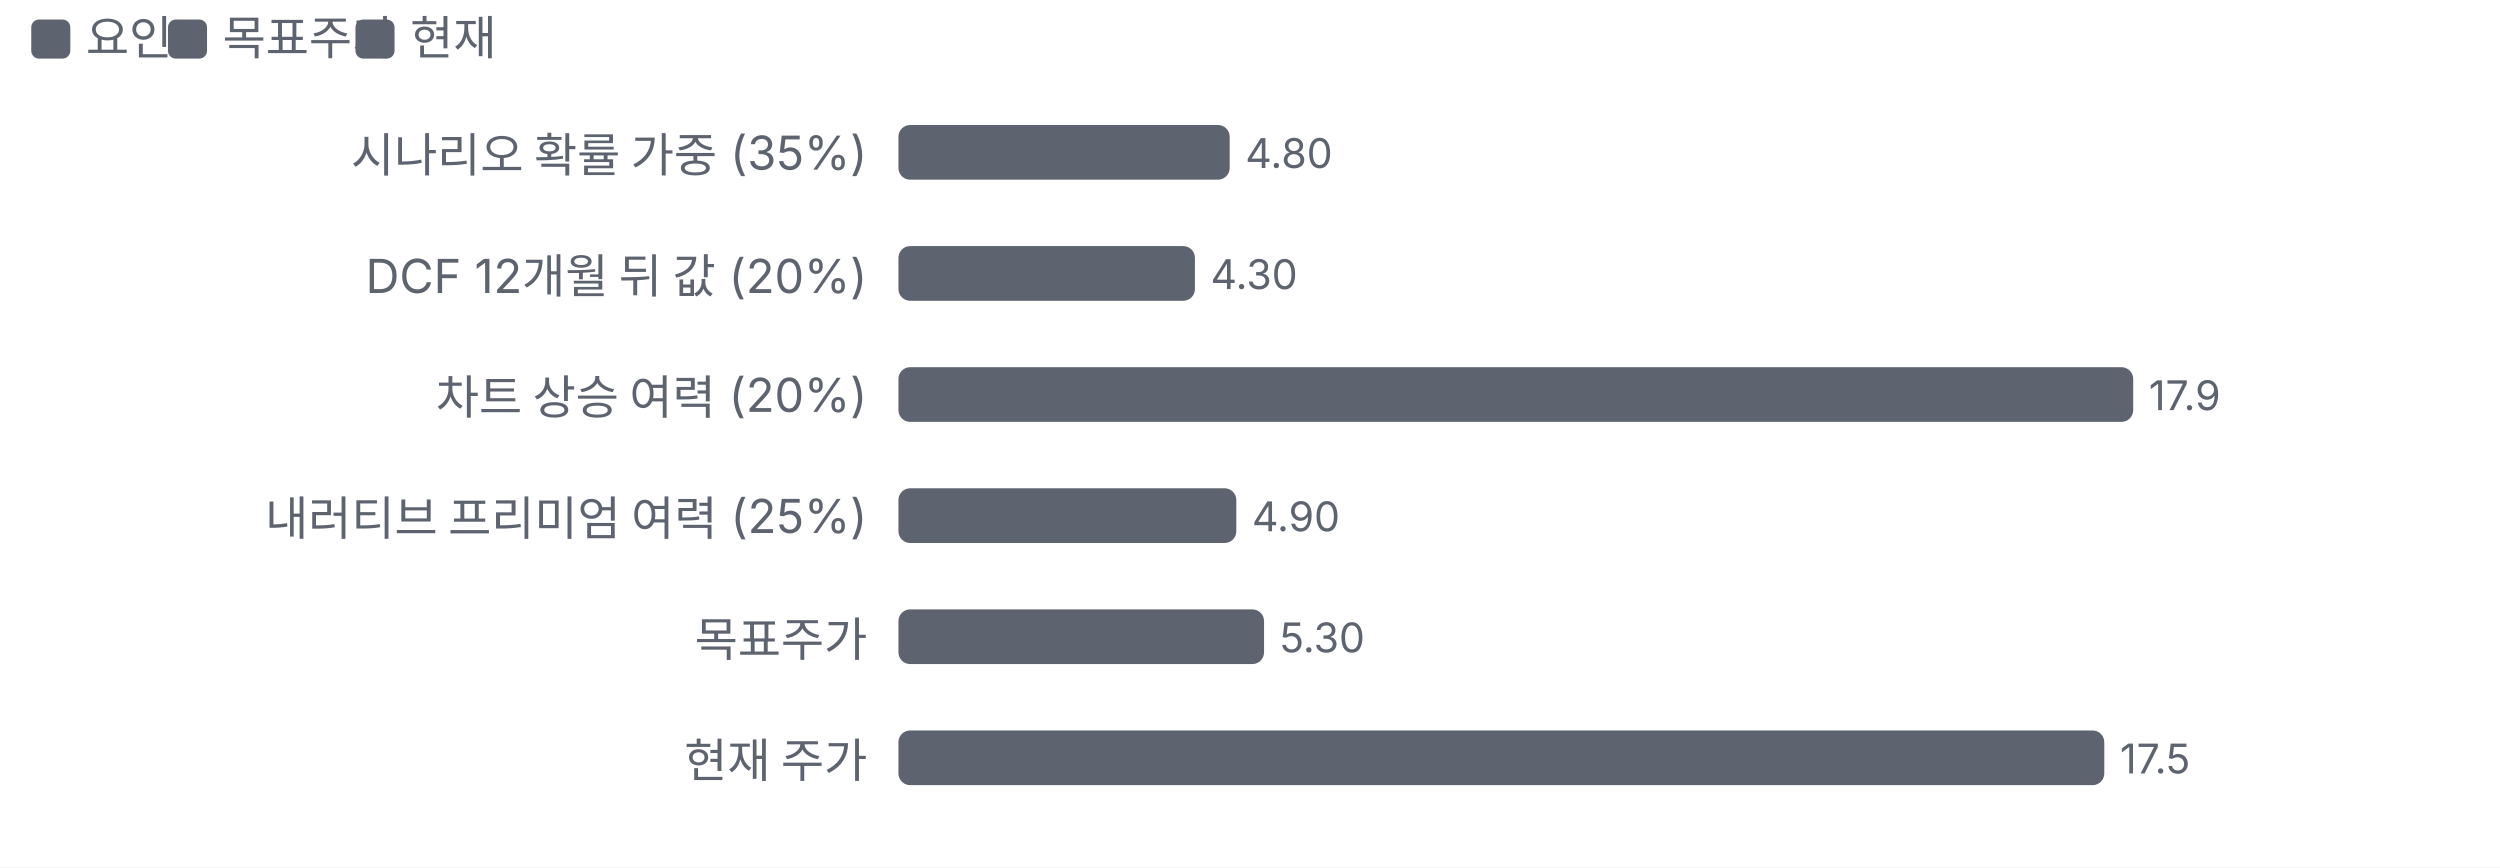
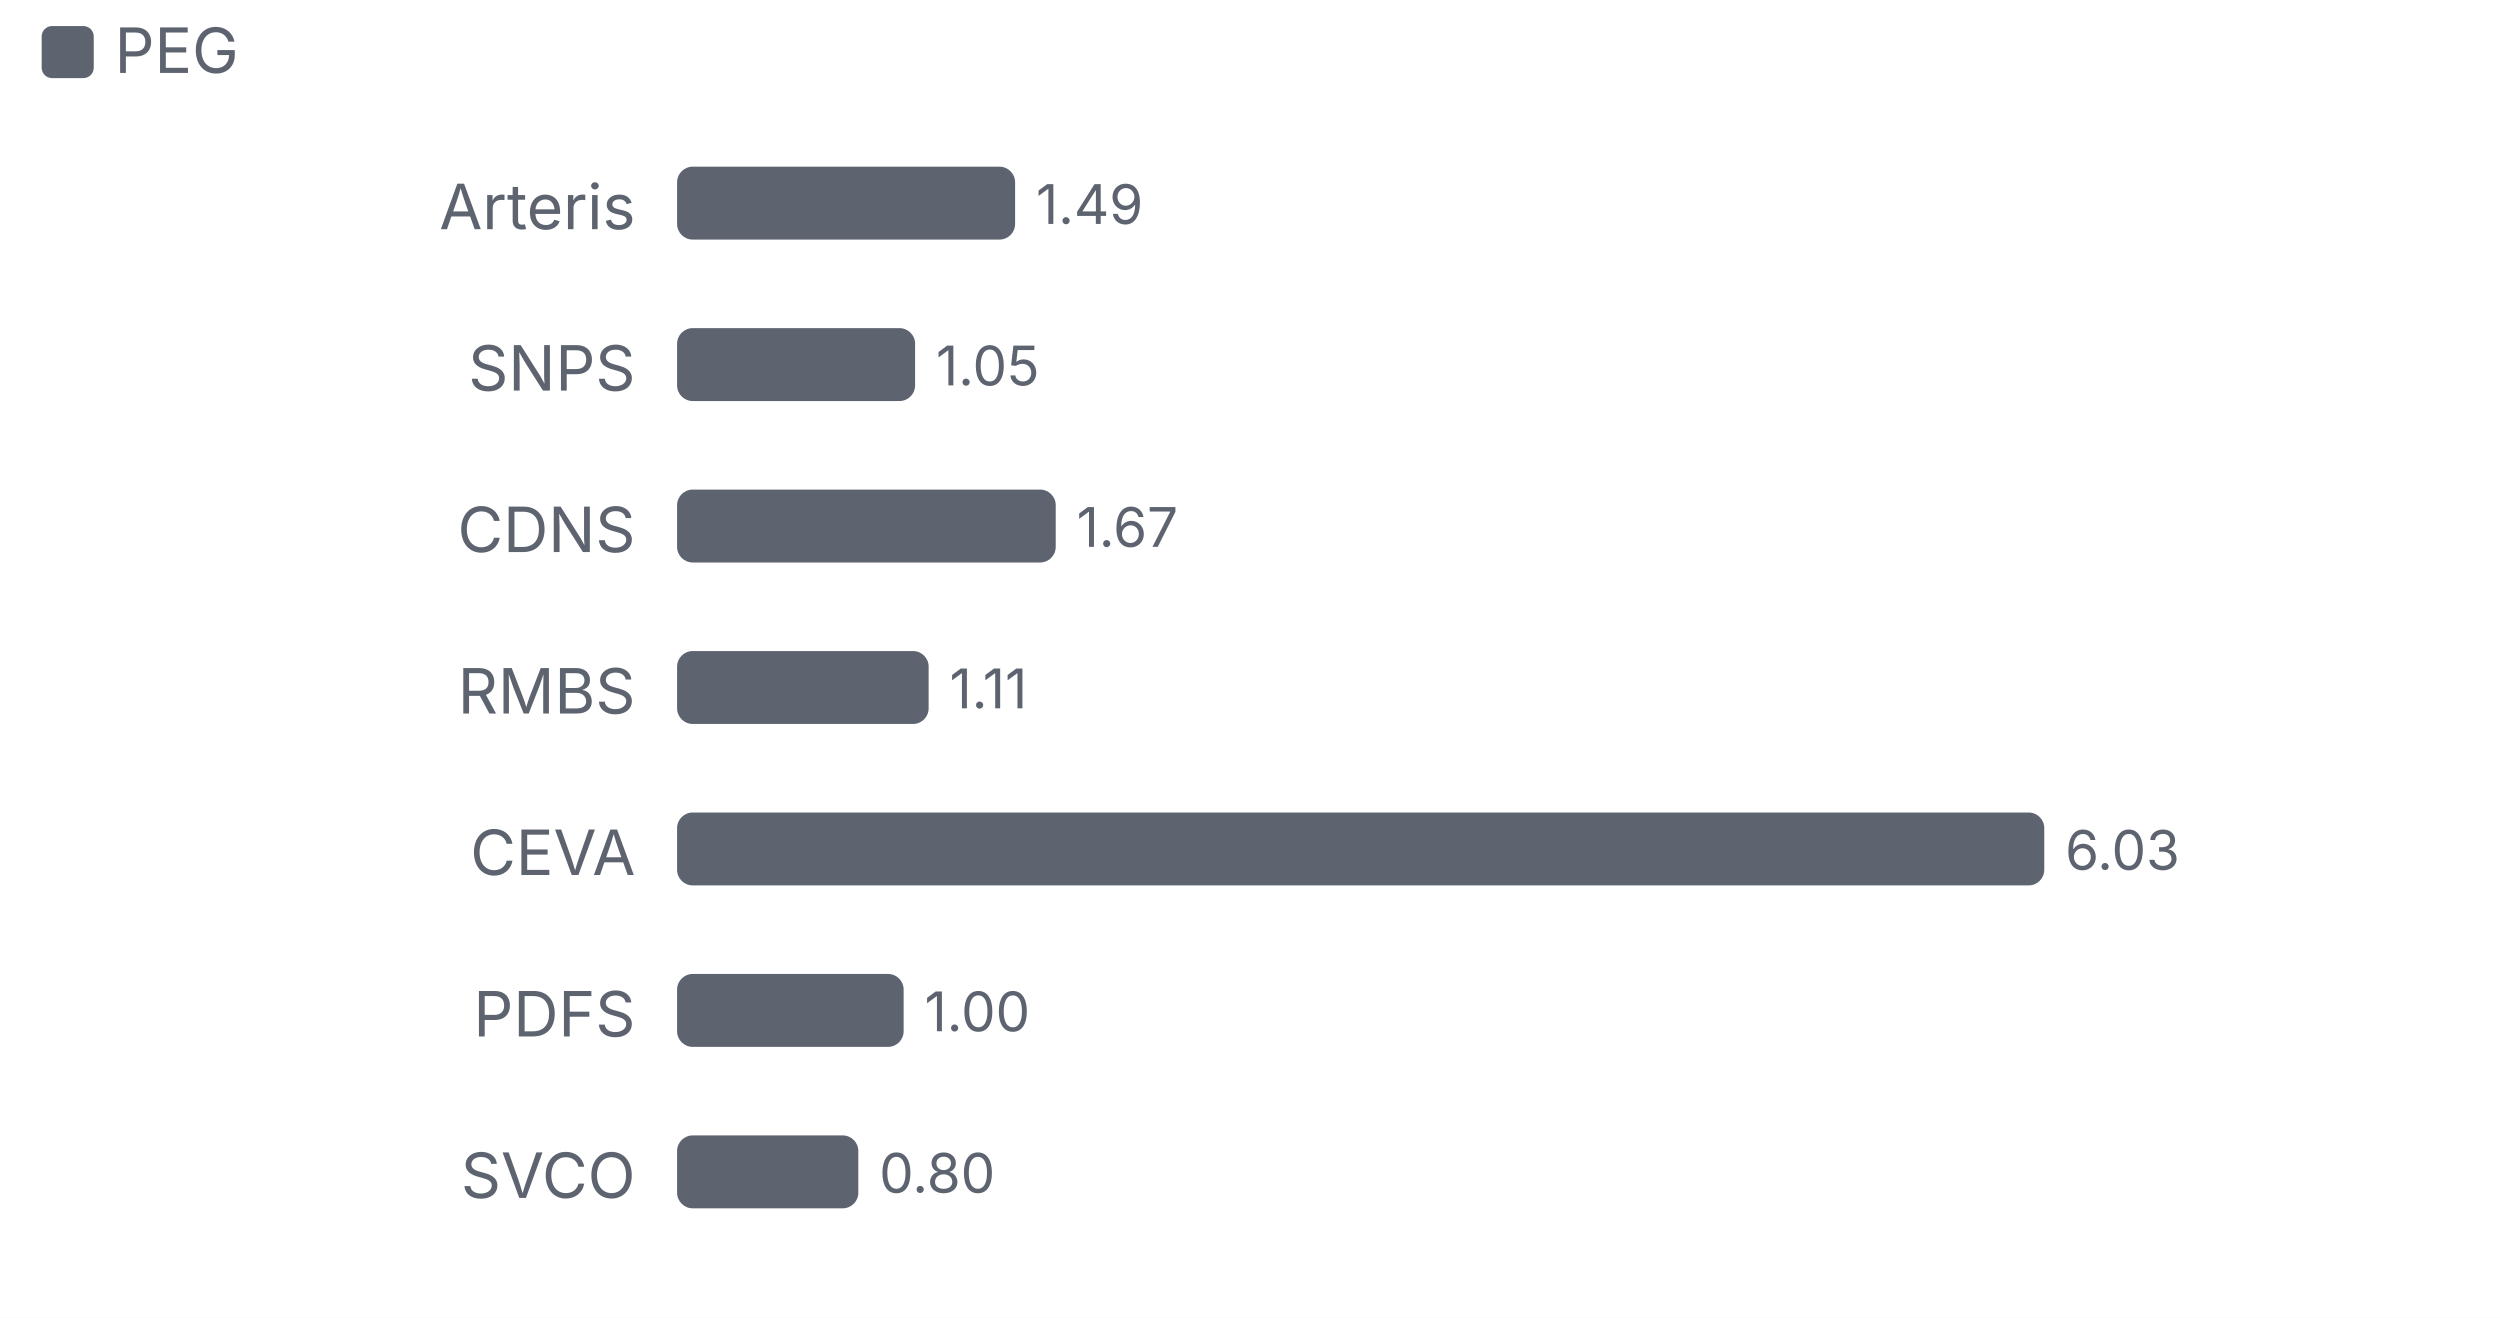
- <svg xmlns="http://www.w3.org/2000/svg" viewBox="0 0 640 222" width="640" height="222">
+ <svg xmlns="http://www.w3.org/2000/svg" viewBox="0 0 480 253" width="480" height="253">
  <style>text{fill:#5d6470;font-size:10.5px;font-family:-apple-system,'Apple SD Gothic Neo','Malgun Gothic',sans-serif}</style>
  <rect width="100%" height="100%" fill="#ffffff" />
  <rect x="8" y="5" width="10" height="10" rx="2" fill="#5d6470" />
-   <text x="22" y="14" style="font-size:12px">요인</text>
-   <rect x="43" y="5" width="10" height="10" rx="2" fill="#5d6470" />
-   <text x="57" y="14" style="font-size:12px">목표주가</text>
-   <rect x="91" y="5" width="10" height="10" rx="2" fill="#5d6470" />
-   <text x="105" y="14" style="font-size:12px">현재</text>
+   <text x="22" y="14" style="font-size:12px">PEG</text>
  <g transform="translate(0,22)">
-     <text x="222" y="22" text-anchor="end" style="fill:#5d6470;font-size:12px">
-       <tspan x="222" dy="0">시나리오 확률 가중 (35%)</tspan>
+     <text x="122" y="22" text-anchor="end" style="fill:#5d6470;font-size:12px">
+       <tspan x="122" dy="0">Arteris</tspan>
    </text>
-     <rect x="230.0" y="10" width="84.8" height="14" rx="3" fill="#5d6470" />
-     <text x="318.8" y="21">4.80</text>
-     <text x="222" y="53" text-anchor="end" style="fill:#5d6470;font-size:12px">
-       <tspan x="222" dy="0">DCF 12개월 뒤 값 (20%)</tspan>
+     <rect x="130.0" y="10" width="64.9" height="14" rx="3" fill="#5d6470" />
+     <text x="198.9" y="21">1.49</text>
+     <text x="122" y="53" text-anchor="end" style="fill:#5d6470;font-size:12px">
+       <tspan x="122" dy="0">SNPS</tspan>
    </text>
-     <rect x="230.0" y="41" width="75.9" height="14" rx="3" fill="#5d6470" />
-     <text x="309.9" y="52">4.30</text>
-     <text x="222" y="84" text-anchor="end" style="fill:#5d6470;font-size:12px">
-       <tspan x="222" dy="0">차트 상승 여력 (20%)</tspan>
+     <rect x="130.0" y="41" width="45.7" height="14" rx="3" fill="#5d6470" />
+     <text x="179.7" y="52">1.05</text>
+     <text x="122" y="84" text-anchor="end" style="fill:#5d6470;font-size:12px">
+       <tspan x="122" dy="0">CDNS</tspan>
    </text>
-     <rect x="230.0" y="72" width="316.1" height="14" rx="3" fill="#5d6470" />
-     <text x="550.1" y="83">17.9</text>
-     <text x="222" y="115" text-anchor="end" style="fill:#5d6470;font-size:12px">
-       <tspan x="222" dy="0">내러티브 프리미엄 여력 (25%)</tspan>
+     <rect x="130.0" y="72" width="72.7" height="14" rx="3" fill="#5d6470" />
+     <text x="206.7" y="83">1.67</text>
+     <text x="122" y="115" text-anchor="end" style="fill:#5d6470;font-size:12px">
+       <tspan x="122" dy="0">RMBS</tspan>
    </text>
-     <rect x="230.0" y="103" width="86.5" height="14" rx="3" fill="#5d6470" />
-     <text x="320.5" y="114">4.90</text>
-     <text x="222" y="146" text-anchor="end" style="fill:#5d6470;font-size:12px">
-       <tspan x="222" dy="0">목표주가</tspan>
+     <rect x="130.0" y="103" width="48.3" height="14" rx="3" fill="#5d6470" />
+     <text x="182.3" y="114">1.11</text>
+     <text x="122" y="146" text-anchor="end" style="fill:#5d6470;font-size:12px">
+       <tspan x="122" dy="0">CEVA</tspan>
    </text>
-     <rect x="230.0" y="134" width="93.6" height="14" rx="3" fill="#5d6470" />
-     <text x="327.6" y="145">5.30</text>
-     <text x="222" y="177" text-anchor="end" style="fill:#5d6470;font-size:12px">
-       <tspan x="222" dy="0">현재 주가</tspan>
+     <rect x="130.0" y="134" width="262.5" height="14" rx="3" fill="#5d6470" />
+     <text x="396.5" y="145">6.03</text>
+     <text x="122" y="177" text-anchor="end" style="fill:#5d6470;font-size:12px">
+       <tspan x="122" dy="0">PDFS</tspan>
    </text>
-     <rect x="230.0" y="165" width="308.7" height="14" rx="3" fill="#5d6470" />
-     <text x="542.7" y="176">17.5</text>
+     <rect x="130.0" y="165" width="43.5" height="14" rx="3" fill="#5d6470" />
+     <text x="177.5" y="176">1.00</text>
+     <text x="122" y="208" text-anchor="end" style="fill:#5d6470;font-size:12px">
+       <tspan x="122" dy="0">SVCO</tspan>
+     </text>
+     <rect x="130.0" y="196" width="34.8" height="14" rx="3" fill="#5d6470" />
+     <text x="168.8" y="207">0.80</text>
  </g>
</svg>
